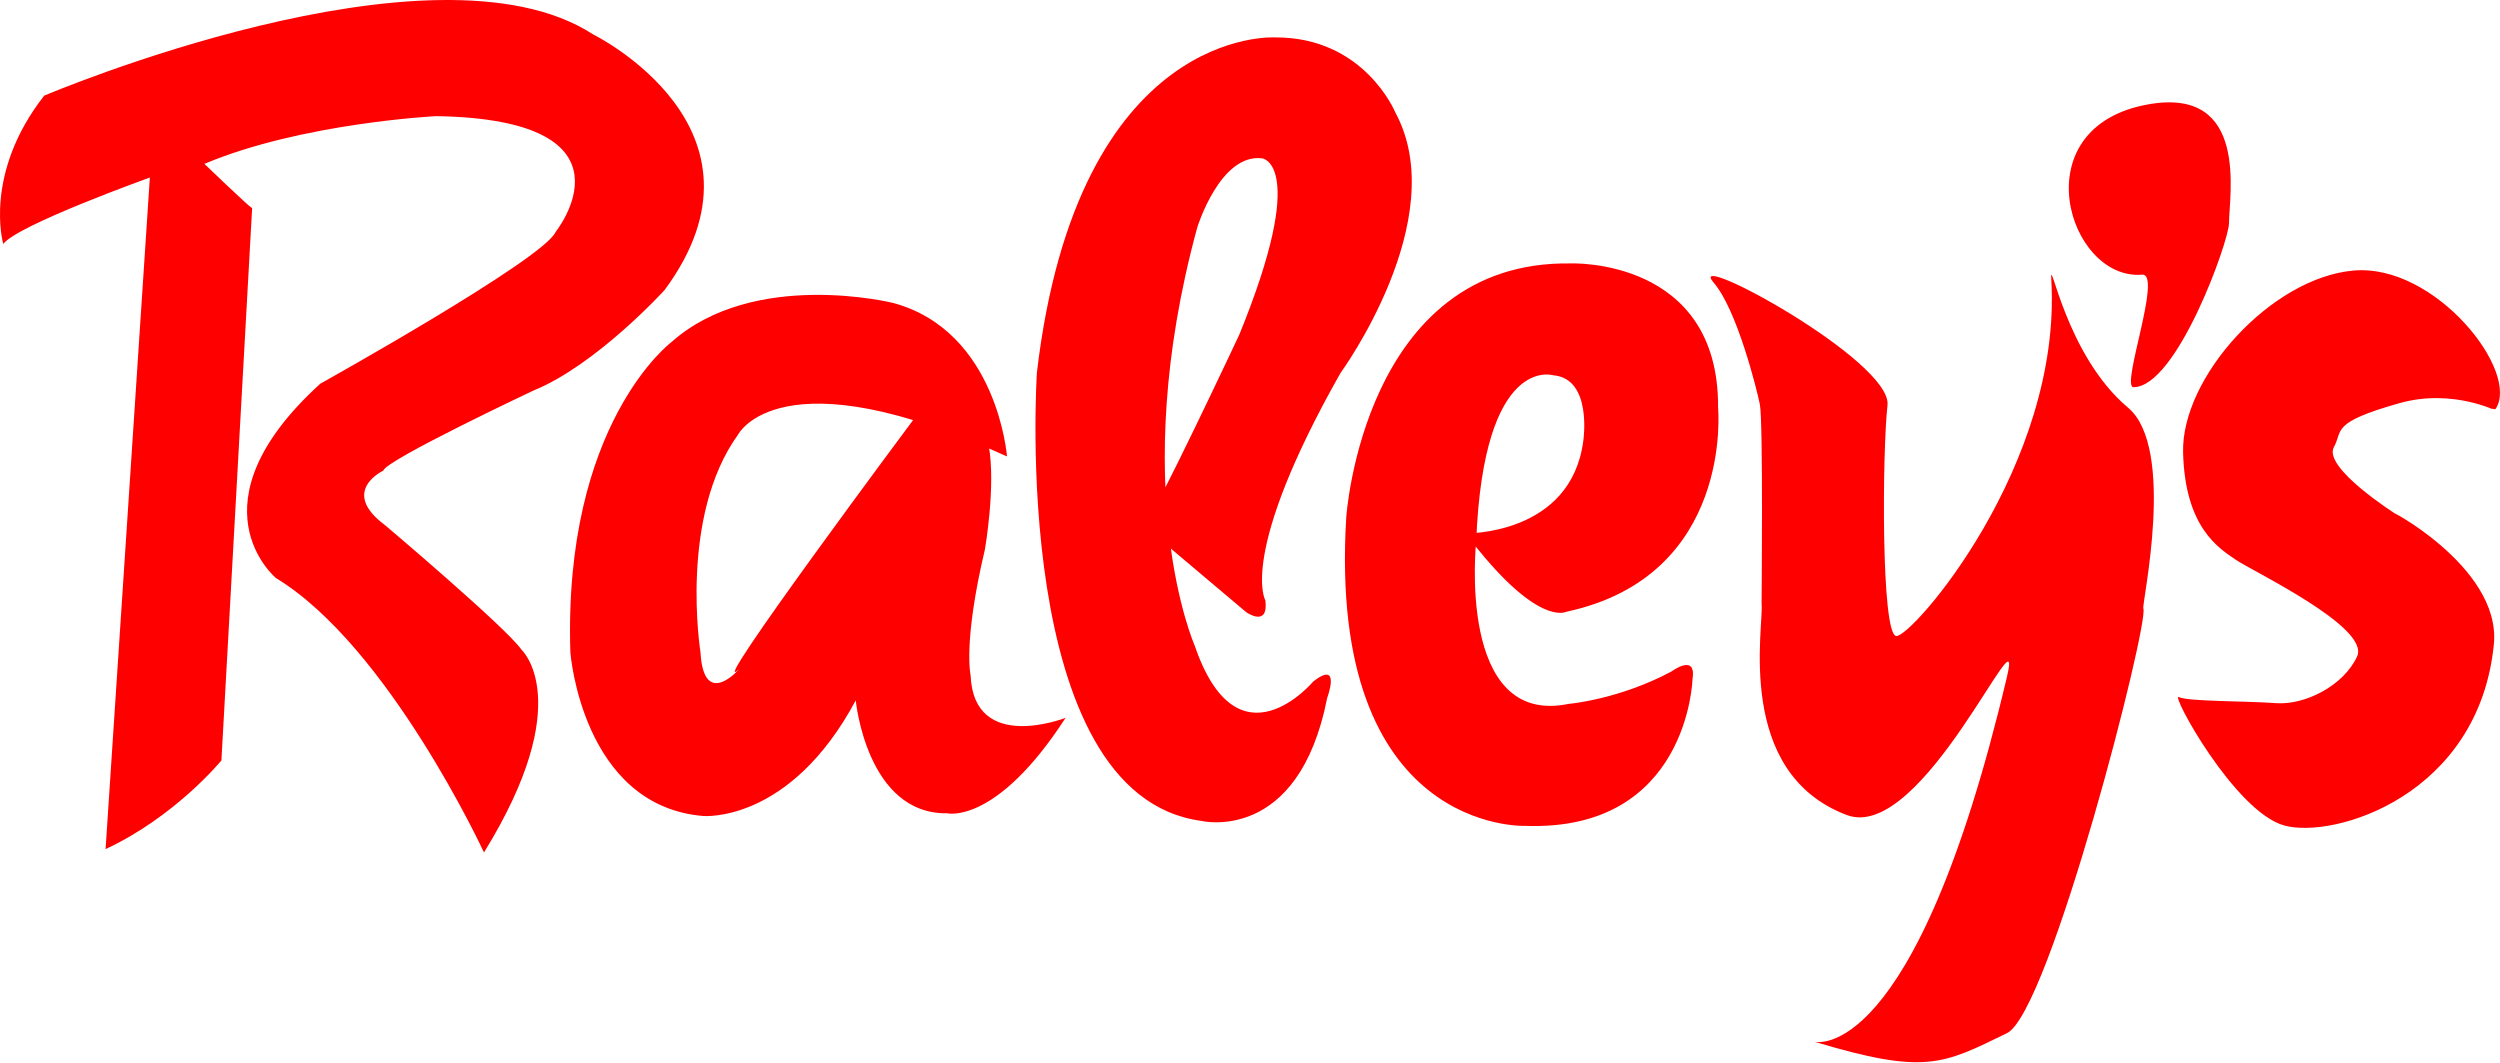
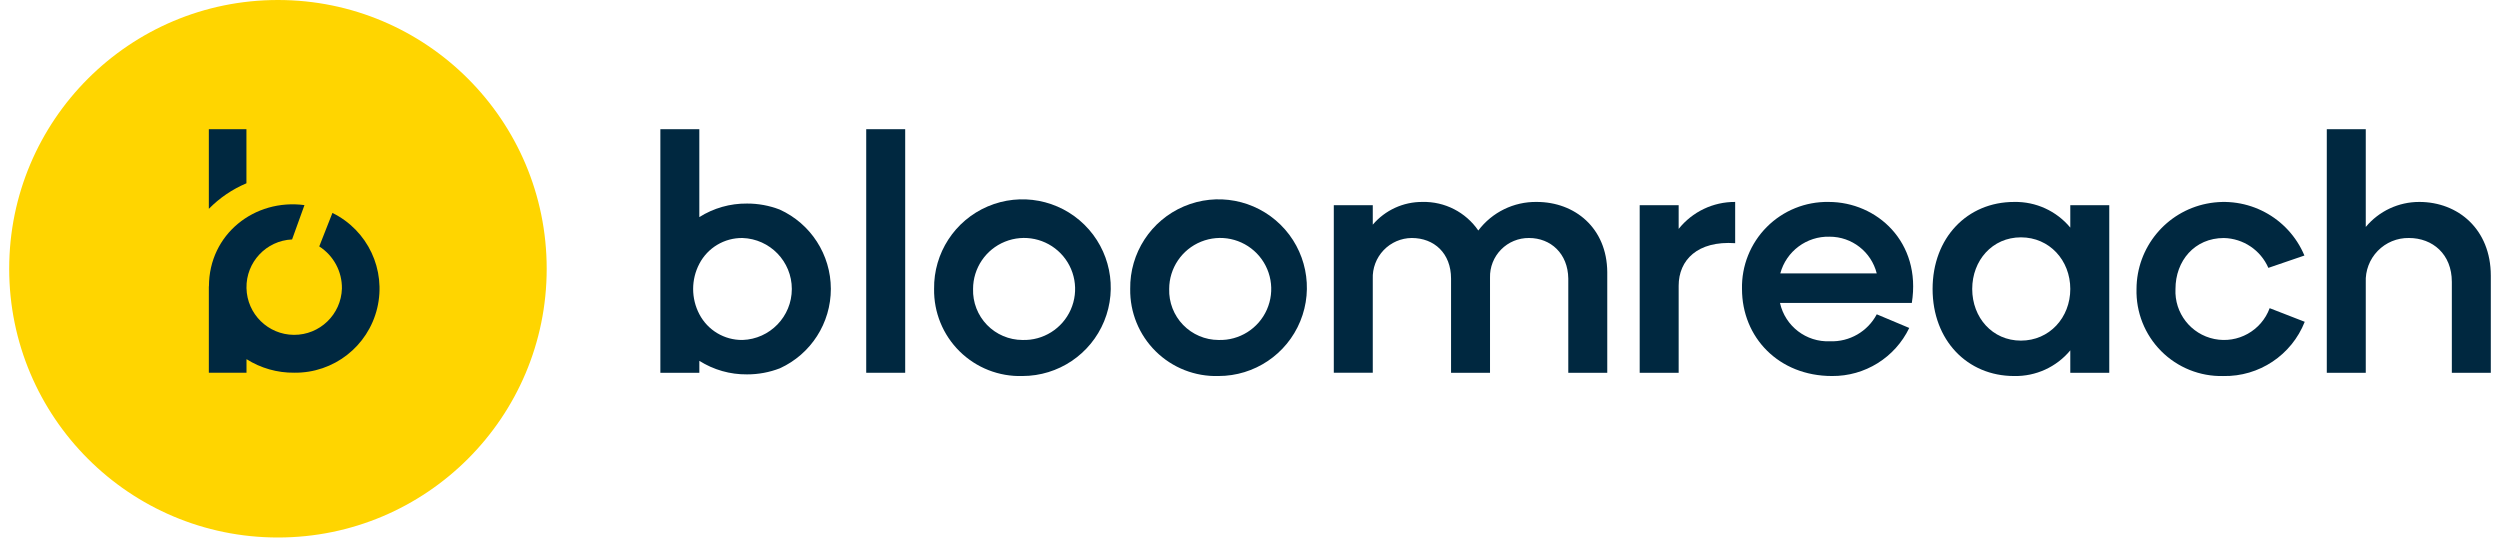
- <svg xmlns="http://www.w3.org/2000/svg" version="1.1" id="Layer_1" x="0px" y="0px" viewBox="0 0 722.098 306.812" enable-background="new 0 0 722.098 306.812" xml:space="preserve">
-   <path fill="#FF0000" d="M213.202,125.51c-17.171,23.694-10.888,62.768-10.888,62.768c0.915,16.828,11.199,4.983,11.199,4.983  c-10.928,10.079,51.051-73.041,51.051-73.041l21,8.421c2.149,11.517-1.085,30.064-1.085,30.064  c-6.365,26.866-4.134,36.326-4.134,36.326c0.91,22.731,27.444,12.305,27.444,12.305c-20.077,31.016-34.198,27.577-34.198,27.577  c-23.287,0.317-26.418-32.622-26.418-32.622c-19.085,35.651-44.088,33.399-44.088,33.399c-34.965-2.952-38.337-47.224-38.337-47.224  c-2.129-66.073,29.122-89.598,29.122-89.598C217.796,77.518,257.96,87.5,257.96,87.5c30.143,8.12,32.905,44.343,32.905,44.343  C225.328,101.724,213.202,125.51,213.202,125.51z M330.415,151.89l29.534,24.928c0,0,6.487,4.594,5.546-3.393  c0,0-8.004-13.236,21.693-65.689c0,0,32.478-44.461,15.851-75.231c0,0-8.923-21.852-34.771-21.698c0,0-56.937-3.536-68.767,96.766  c0,0-8.165,122.127,47.541,129.541c0,0,28,6.774,36.299-35.533c0,0,4.154-11.082-3.991-4.773c0,0-21.86,26.159-34.323-10.468  c0,0-19.852-44.907,0.777-120.613c0,0,6.61-21.509,18.77-19.99c0,0,13.549,1.524-6.613,50.923  C357.961,96.659,333.188,149.429,330.415,151.89z M388.847,149.46c-5.536,91.389,51.695,89.086,51.695,89.086  c47.091,1.678,48.319-42.333,48.319-42.333c1.228-7.675-6.018-2.292-6.018-2.292c-15.226,8.155-29.685,9.378-29.685,9.378  c-32.622,6.784-26.768-47.075-26.768-47.075c2.158-54.152,22.246-47.823,22.246-47.823c11.389,0.926,8.688,18.9,8.688,18.9  c-3.551,27.378-34.004,26.764-34.004,26.764c20.609,27.388,29.071,22.64,29.071,22.64c48.473-10.324,43.857-58.945,43.857-58.945  c0.307-43.382-42.527-41.673-42.527-41.673C393.717,75.165,388.847,149.46,388.847,149.46z M508.313,116.771  c0.992,5.024,0.501,57.574,0.501,57.574c0.717,6.59-7.889,48.759,24.59,61.059c21.949,8.319,51.583-62.292,46.282-39.897  c-26.738,113.082-55.614,105.387-55.614,105.387c32.068,9.619,37.012,6.59,55.614-2.477c12.361-6.006,41.136-118.633,39.396-122.68  c-0.521-1.233,9.568-46.247-4.42-57.989c-18.215-15.267-22.645-45.29-22.164-36.92c3.151,53.578-40.368,103.386-44.789,102.885  c-4.451-0.486-4.001-53.84-2.527-66.641c1.484-12.801-58.93-45.495-50.222-35.457C501.713,89.409,507.443,112.499,508.313,116.771z   M616.248,111.834c12.484,0,27.577-42.22,27.577-47.393c0-7.9,5.915-39.386-23.146-34.331c-37.094,6.437-23.341,51.01-1.965,49.225  C624.73,78.849,612.432,111.834,616.248,111.834z M720.766,118.204c7.388-10.632-17.283-42.21-41.055-40.051  c-23.791,2.159-49.68,30.862-49.148,52.52c0.532,21.704,10.315,27.669,15.247,31.02c4.922,3.361,38.884,19.488,35.016,27.905  c-3.847,8.421-15.052,14.136-23.483,13.497c-8.432-0.645-25.449-0.44-28.007-1.755c-2.559-1.295,16.146,33.174,30.473,37.104  c14.347,3.939,56.157-8.616,60.517-52.33c2.271-22.927-33.625-40.634-27.782-37.304c-0.768-0.439-21.703-13.778-18.419-19.683  c2.671-4.778-1.156-6.999,18.869-12.663c15.892-4.513,29.081,2.901,26.769,1.586 M0.944,70.468  c3.93-5.413,42.338-19.191,42.338-19.191L30.497,245.248c20.184-9.373,33.456-25.607,33.456-25.607l8.872-159.507  c-0.987-0.491-13.789-12.801-13.789-12.801c28.058-11.824,66.958-13.789,66.958-13.789c60.568,0.993,34.475,33.471,34.475,33.471  c-3.464,7.879-67.961,43.816-67.961,43.816c-38.398,34.945-12.791,56.142-12.791,56.142c32.494,19.689,60.076,79.247,60.076,79.247  c27.066-43.821,10.827-58.571,10.827-58.571c-4.441-6.411-39.386-35.948-39.386-35.948c-13.302-9.844-0.502-15.769-0.502-15.769  c0.502-2.932,43.335-23.121,43.335-23.121c18.214-7.388,37.913-29.056,37.913-29.056c34.463-46.748-20.691-73.834-20.691-73.834  c-46.262-30.038-158.53,17.712-158.53,17.712C-4.96,50.279,0.944,70.468,0.944,70.468z" />
+ <svg xmlns="http://www.w3.org/2000/svg" height="43" viewBox="0 0 448.896 97.228" width="200">
+   <g transform="translate(-75.729 -113.043)">
+     <g transform="translate(193.515 136.413)">
+       <path d="M197.374,130.318v44.06h-7.05v-44.06Z" fill="#002840" transform="translate(-153.084 -130.318)" />
+       <path d="M302.311,152.734v18.212h-7.05V153.91c-.058-4.524-3.172-7.343-7.108-7.343a6.987,6.987,0,0,0-7.051,7.166v17.213h-7.048V153.91c0-4.583-3.055-7.343-7.109-7.343a7.116,7.116,0,0,0-7.05,7.4v16.978h-7.05V140.633h7.05v3.524a11.69,11.69,0,0,1,8.988-4.113,11.912,11.912,0,0,1,10.1,5.169,13,13,0,0,1,10.574-5.169C296.438,140.045,302.252,144.746,302.311,152.734Z" fill="#002840" transform="translate(-131.024 -126.886)" />
+       <path d="M311.018,140.045v7.461c-6.814-.471-10.222,3.055-10.222,7.7v15.744h-7.05V140.633h7.05v4.288A12.972,12.972,0,0,1,311.018,140.045Z" fill="#002840" transform="translate(-116.594 -126.886)" />
+       <path d="M338.148,158.315H314.3a8.858,8.858,0,0,0,9.048,6.933,9.17,9.17,0,0,0,8.459-4.877l5.875,2.469a15.354,15.354,0,0,1-13.981,8.693c-9.635,0-16.273-6.991-16.273-15.744a15.4,15.4,0,0,1,15.685-15.744C331.8,140.045,339.911,147.272,338.148,158.315Zm-23.791-5.345H331.8a8.778,8.778,0,0,0-8.519-6.638A8.978,8.978,0,0,0,314.357,152.97Z" fill="#002840" transform="translate(-111.769 -126.886)" />
+       <path d="M364.87,140.633v30.313h-7.05v-4.054a12.843,12.843,0,0,1-10.164,4.642c-8.459,0-14.744-6.462-14.744-15.744s6.285-15.744,14.744-15.744a12.85,12.85,0,0,1,10.164,4.64v-4.052Zm-7.05,15.156c0-5.17-3.759-9.341-8.93-9.341s-8.811,4.171-8.811,9.341,3.642,9.341,8.811,9.341S357.82,160.958,357.82,155.789Z" fill="#002840" transform="translate(-102.776 -126.886)" />
+       <path d="M360.179,155.789a15.8,15.8,0,0,1,30.371-6.05l-6.521,2.232a8.992,8.992,0,0,0-8.048-5.4c-5.287,0-8.754,4.111-8.754,9.222a8.795,8.795,0,0,0,17.037,3.467l6.345,2.466a15.513,15.513,0,0,1-14.746,9.811A15.333,15.333,0,0,1,360.179,155.789Z" fill="#002840" transform="translate(-93.156 -126.886)" />
+       <path d="M415.29,156.813v17.565H408.24V157.929c0-4.995-3.467-7.93-7.756-7.93a7.688,7.688,0,0,0-7.812,8.048v16.331h-7.051v-44.06h7.051V148a12.573,12.573,0,0,1,9.693-4.524C409.356,143.477,415.29,148.412,415.29,156.813Z" fill="#002840" transform="translate(-84.179 -130.318)" />
+       <path d="M169.846,146.219h0v-15.9H162.8v44.06h7.05v-2.159h0a15.855,15.855,0,0,0,8.628,2.45,16.3,16.3,0,0,0,5.939-1.1,15.777,15.777,0,0,0-.039-28.718,16.312,16.312,0,0,0-5.9-1.084,15.851,15.851,0,0,0-8.628,2.45h0m7.808,22.227a8.68,8.68,0,0,1-7.808-4.663,9.833,9.833,0,0,1,0-9.121A8.681,8.681,0,0,1,177.654,150a9.228,9.228,0,0,1,0,18.446Z" fill="#002840" transform="translate(-162.796 -130.318)" />
+       <g transform="translate(49.517 13.159)">
+         <path d="M199.4,155.786a15.98,15.98,0,1,1,15.981,15.747A15.51,15.51,0,0,1,199.4,155.786Zm15.981,9.228a9.23,9.23,0,1,0-8.931-9.228A8.957,8.957,0,0,0,215.38,165.014Z" fill="#002840" transform="translate(-199.399 -140.045)" />
+       </g>
+       <g transform="translate(84.993 13.159)">
+         <path d="M225.623,155.786A15.981,15.981,0,1,1,241.6,171.533,15.511,15.511,0,0,1,225.623,155.786Zm15.981,9.228a9.23,9.23,0,1,0-8.93-9.228A8.957,8.957,0,0,0,241.6,165.014Z" fill="#002840" transform="translate(-225.623 -140.045)" />
+       </g>
+     </g>
+     <g transform="translate(75.729 113.043)">
+       <circle cx="48.614" cy="48.614" fill="#ffd500" r="48.614" />
+       <g transform="translate(36.113 23.37)">
+         <path d="M124.778,141.922l-2.382,6.057a8.9,8.9,0,0,1,4.1,7.629,8.634,8.634,0,1,1-9.014-8.892l2.239-6.211c-9.011-1.195-17.278,5.254-17.278,14.7l-.019-.009v15.626h6.813v-2.451a15.849,15.849,0,0,0,8.63,2.451,15.229,15.229,0,0,0,6.912-28.9Z" fill="#002840" transform="translate(-102.424 -126.774)" />
+         <path d="M102.424,144.724a20.908,20.908,0,0,1,6.8-4.621v-9.785h-6.8Z" fill="#002840" transform="translate(-102.424 -130.318)" />
+       </g>
+     </g>
+   </g>
</svg>
